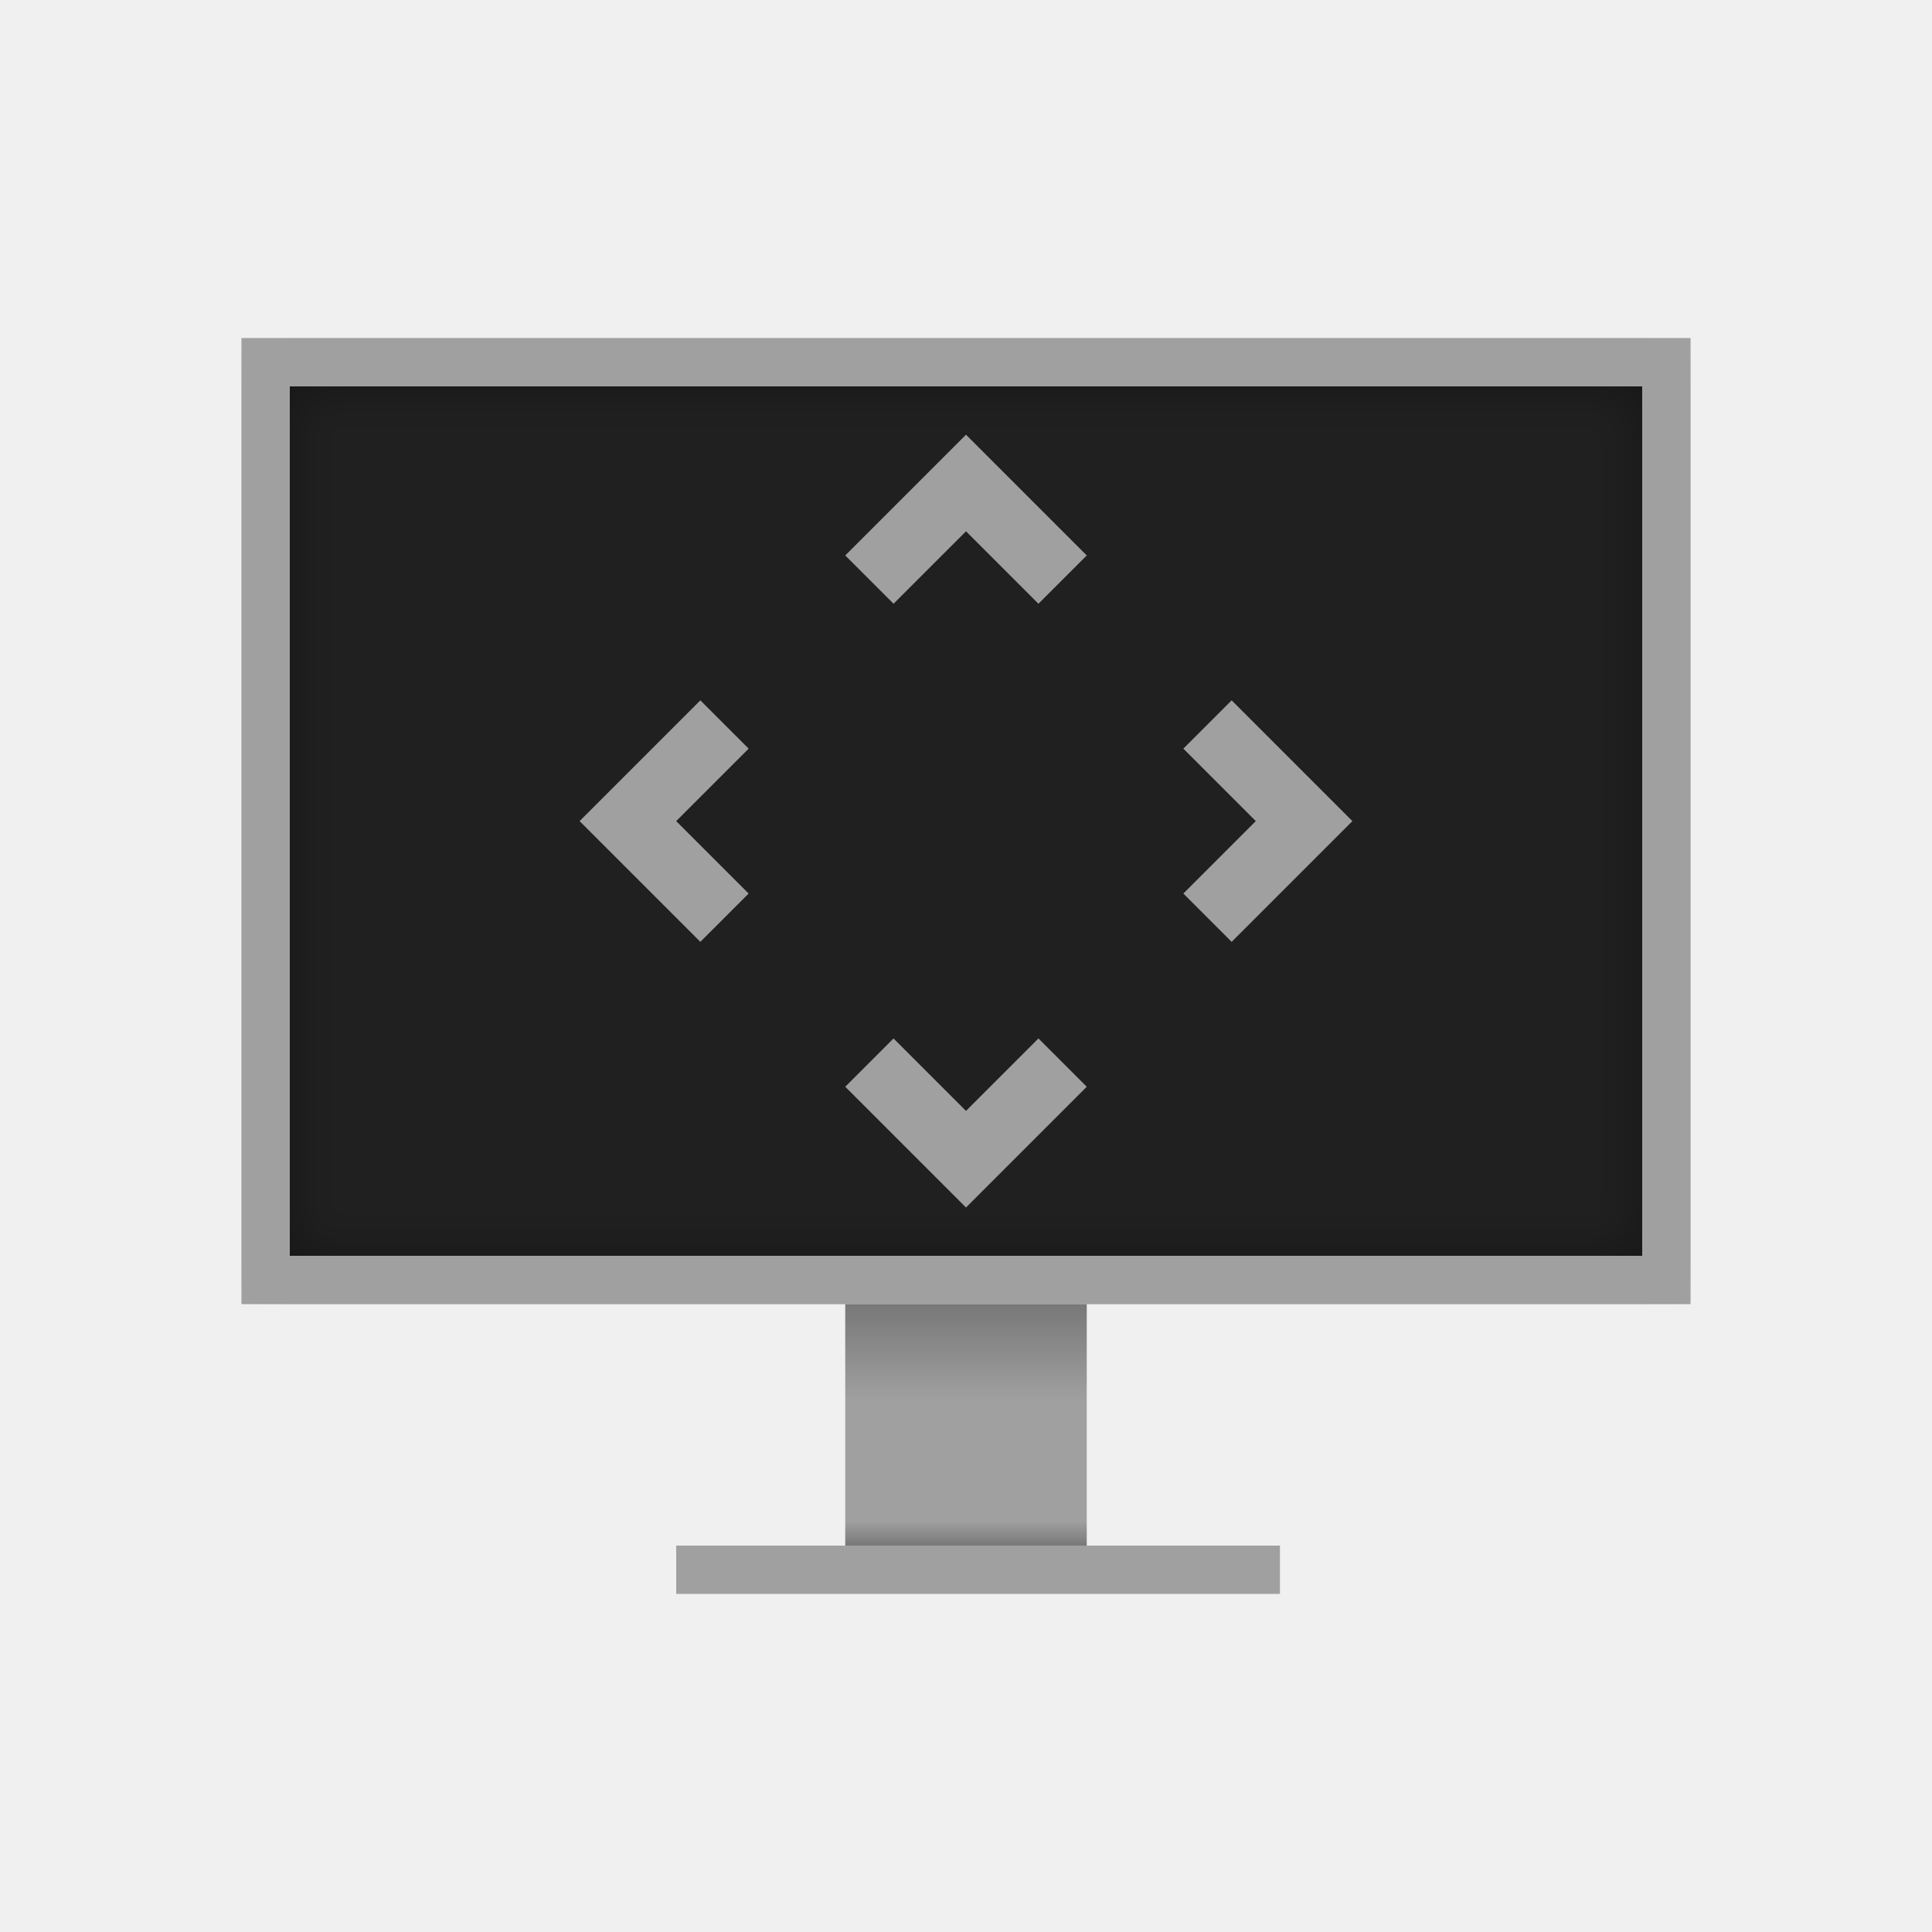
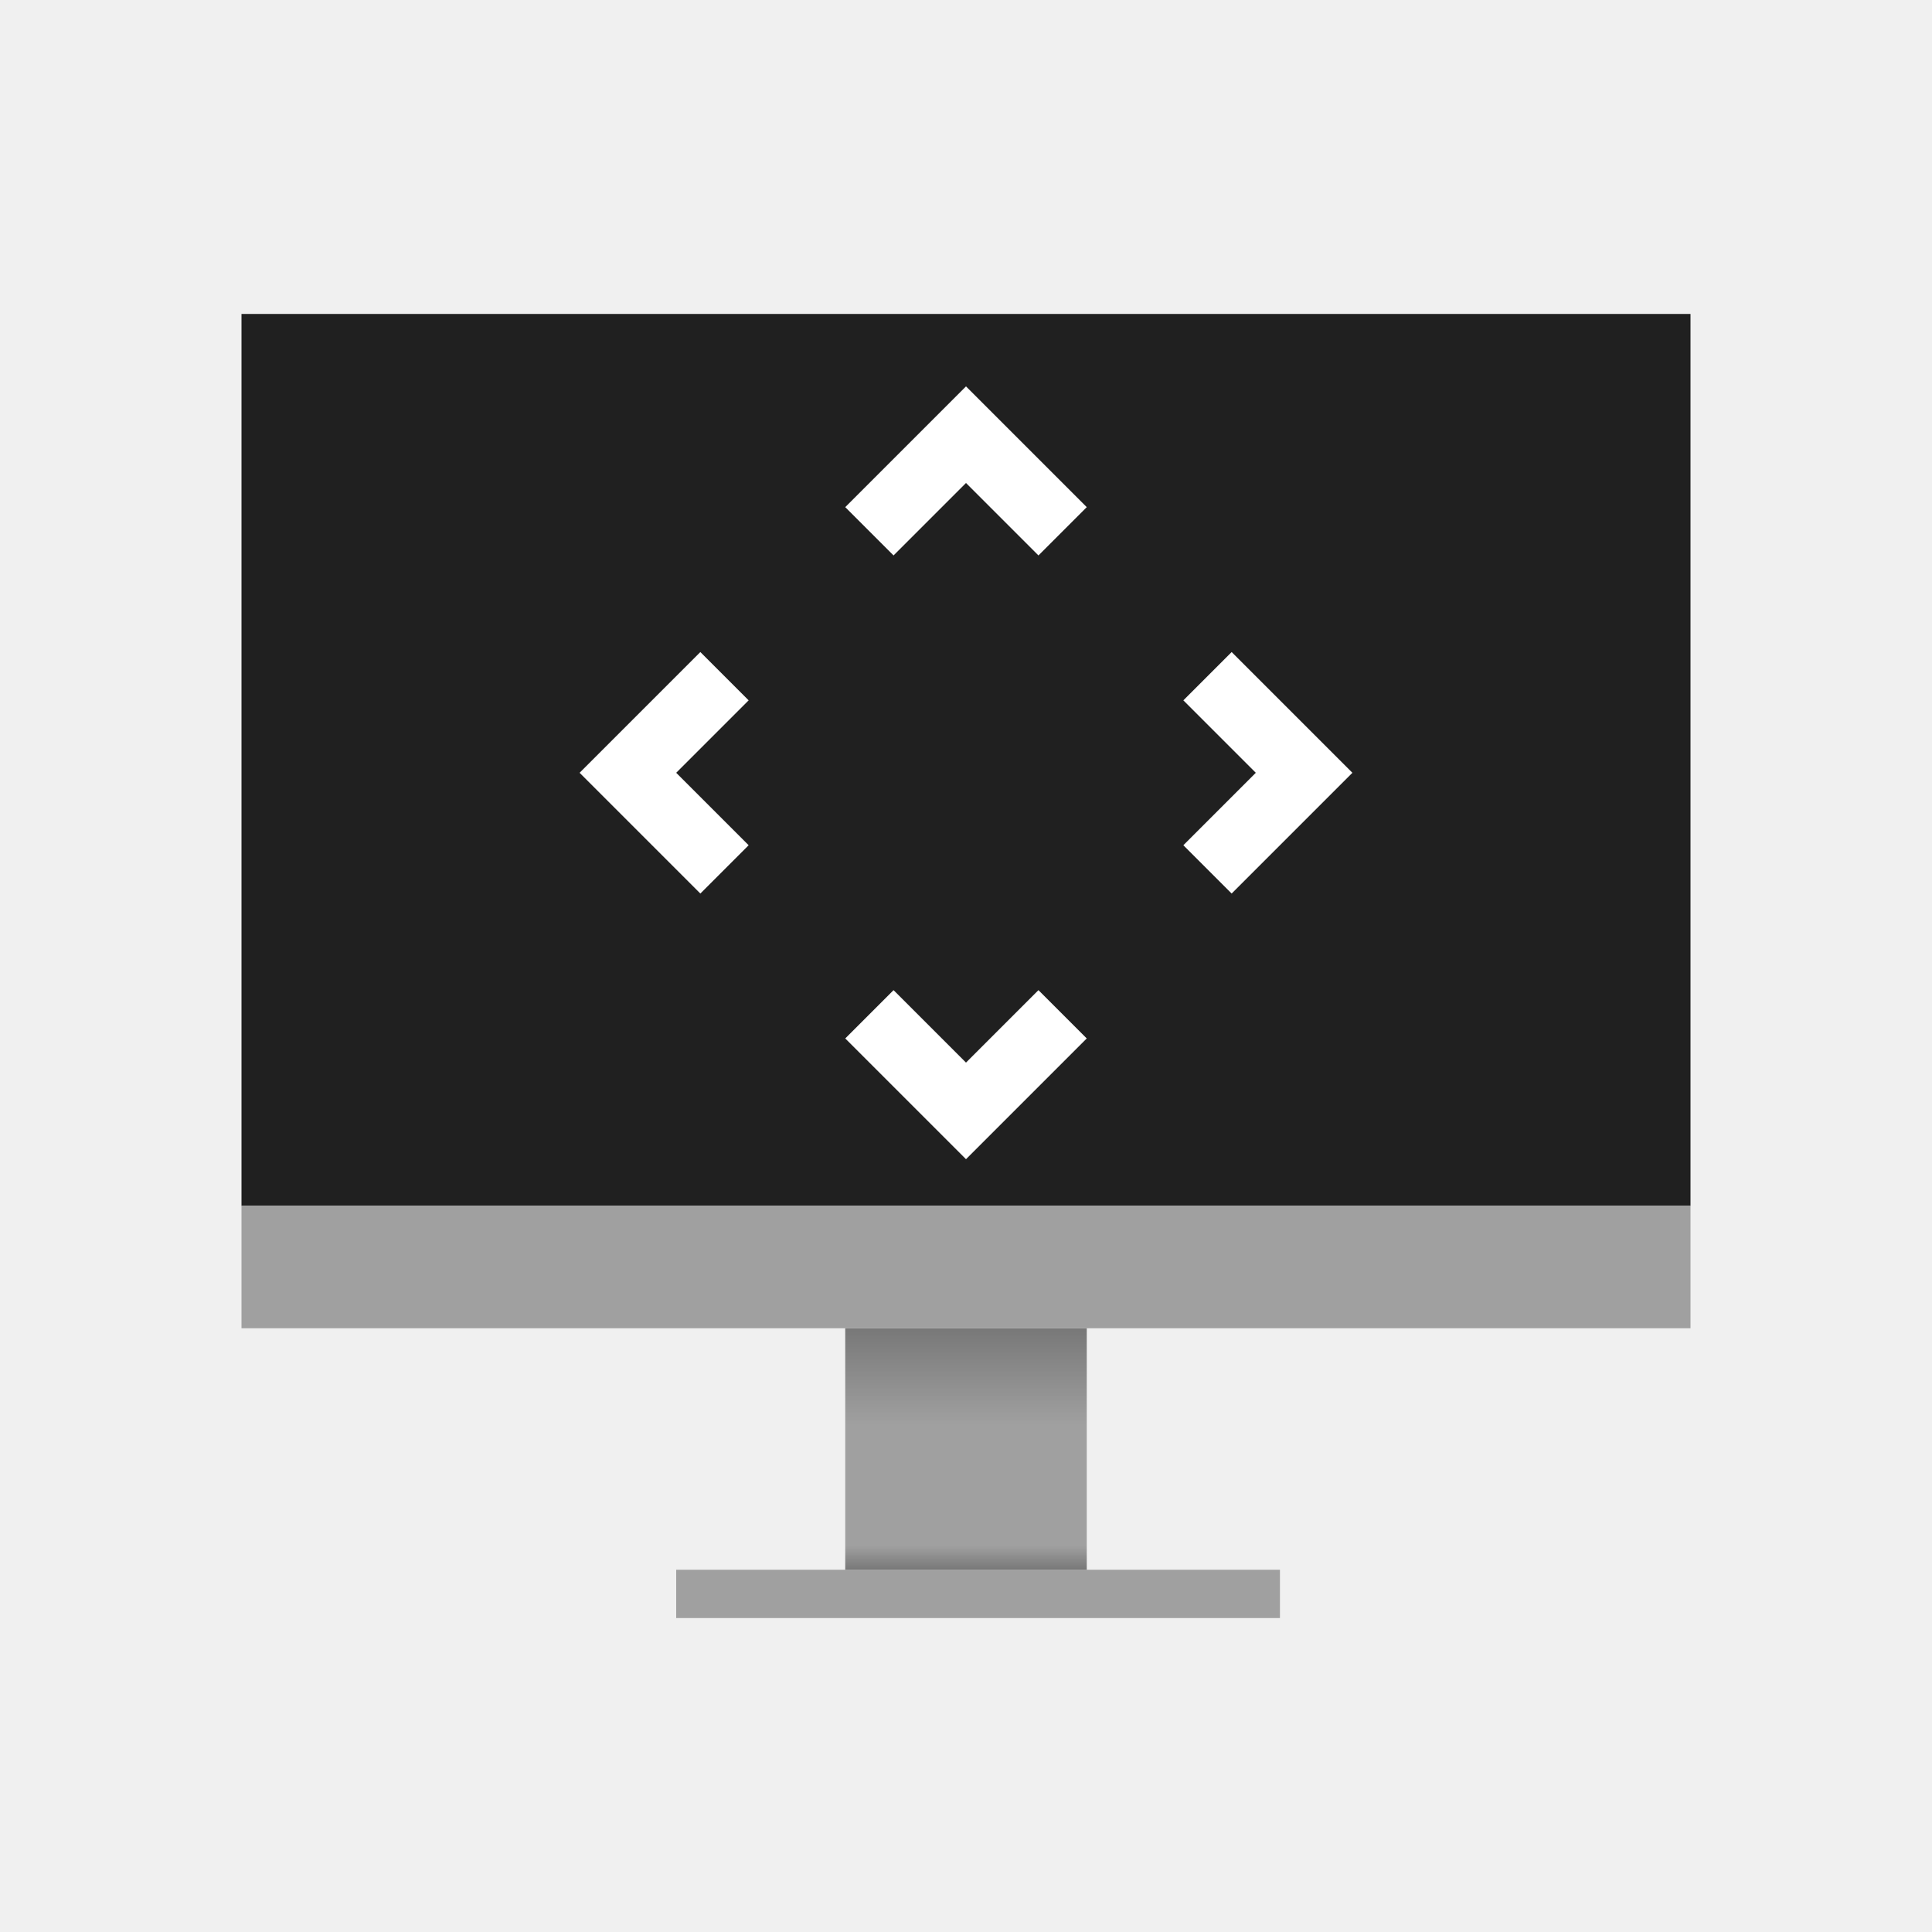
- <svg xmlns="http://www.w3.org/2000/svg" xmlns:xlink="http://www.w3.org/1999/xlink" version="1.1" id="svg2" width="80" height="80" viewBox="0 0 80 80">
+ <svg xmlns="http://www.w3.org/2000/svg" xmlns:xlink="http://www.w3.org/1999/xlink" viewBox="0 0 80 80" height="80" width="80" id="svg2" version="1.1">
  <defs id="defs6">
    <linearGradient id="linearGradient854">
-       <stop style="stop-color:#000000;stop-opacity:0.25" offset="0" id="stop850" />
-       <stop style="stop-color:#040404;stop-opacity:0" offset="1" id="stop852" />
+       <stop id="stop850" offset="0" style="stop-color:#000000;stop-opacity:0.25" />
+       <stop id="stop852" offset="1" style="stop-color:#040404;stop-opacity:0" />
    </linearGradient>
-     <linearGradient xlink:href="#linearGradient854" id="linearGradient856" x1="40" y1="50" x2="40" y2="54" gradientUnits="userSpaceOnUse" gradientTransform="matrix(1.666667,0,0,1,-26.66667,4)" />
-     <linearGradient xlink:href="#linearGradient854" id="linearGradient860" gradientUnits="userSpaceOnUse" x1="40" y1="50" x2="40" y2="54" gradientTransform="matrix(1.666667,0,0,0.25,-26.66667,-76.5)" />
-     <filter style="color-interpolation-filters:sRGB" id="filter943" x="-0.04" width="1.08" y="-0.06" height="1.12">
-       <feGaussianBlur stdDeviation="1" id="feGaussianBlur945" />
-     </filter>
-     <mask maskUnits="userSpaceOnUse" id="mask947">
-       <rect style="opacity:1;fill:#a0a0a0;fill-opacity:1;stroke-width:3.961;stroke-linecap:round;stroke-linejoin:round" id="rect949" width="60" height="40" x="10" y="5" />
+     <linearGradient gradientTransform="matrix(1.666667,0,0,1,-26.66667,5)" gradientUnits="userSpaceOnUse" y2="54" x2="40" y1="50" x1="40" id="linearGradient856" xlink:href="#linearGradient854" />
+     <linearGradient gradientTransform="matrix(1.666667,0,0,0.25,-26.66667,-77.5)" y2="54" x2="40" y1="50" x1="40" gradientUnits="userSpaceOnUse" id="linearGradient860" xlink:href="#linearGradient854" />
+     <mask id="mask947" maskUnits="userSpaceOnUse">
+       <rect y="5" x="10" height="40" width="60" id="rect949" style="opacity:1;fill:#a0a0a0;fill-opacity:1;stroke-width:3.961;stroke-linecap:round;stroke-linejoin:round" />
    </mask>
  </defs>
  <g id="g10">
-     <rect y="16" x="12" height="36" width="56" id="rect838" style="opacity:1;fill:#202020;fill-opacity:1;stroke-width:3.631;stroke-linecap:round;stroke-linejoin:round" />
-     <rect style="fill:#a0a0a0;fill-opacity:1;stroke-width:4.924;stroke-linecap:round;stroke-linejoin:round" id="rect840" width="10" height="10" x="35" y="54" />
-     <rect style="fill:#a0a0a0;fill-opacity:1;stroke-width:4.472;stroke-linecap:round;stroke-linejoin:round" id="rect842" width="25" height="2" x="28" y="64" />
-     <rect style="fill:url(#linearGradient856);fill-opacity:1;stroke-width:5.164;stroke-linecap:round;stroke-linejoin:round" id="rect848" width="10" height="4" x="35" y="54" />
-     <rect y="-64" x="35" height="1" width="10" id="rect858" style="fill:url(#linearGradient860);fill-opacity:1;stroke-width:2.582;stroke-linecap:round;stroke-linejoin:round" transform="scale(1,-1)" />
-     <path d="M 10,5 V 45 H 70 V 5 Z m 2,2 H 68 V 43 H 12 Z" style="opacity:0.5;fill:#000000;fill-opacity:1;stroke-width:3.961;stroke-linecap:round;stroke-linejoin:round;filter:url(#filter943)" id="path873" mask="url(#mask947)" transform="translate(0,9)" />
-     <path id="rect866" style="fill:#a0a0a0;fill-opacity:1;stroke-width:3.961;stroke-linecap:round;stroke-linejoin:round" d="M 10,14 V 54 H 70 V 14 Z m 2,2 H 68 V 52 H 12 Z" />
-     <path id="path3541" d="m 40,18 -5,5 2,2 3,-3 3,3 2,-2 z" style="fill:#a0a0a0;fill-opacity:1" />
-     <path style="fill:#a0a0a0;fill-opacity:1" d="m 40,50 -5,-5 2,-2 3,3 3,-3 2,2 z" id="path3543" />
-     <path d="m 56,34 -5,-5 -2,2 3,3 -3,3 2,2 z m -25,-3 -2,-2 -5,5 5,5 2,-2 -3,-3 z" style="fill:#a0a0a0;fill-opacity:1" id="path3559" />
+     <rect style="opacity:1;fill:#202020;fill-opacity:1;stroke-width:3.806;stroke-linecap:round;stroke-linejoin:round" id="rect838" width="60" height="36.93" x="10" y="13" />
+     <rect y="55" x="35" height="10" width="10" id="rect840" style="fill:#a0a0a0;fill-opacity:1;stroke-width:4.924;stroke-linecap:round;stroke-linejoin:round" />
+     <rect y="65" x="28" height="2" width="25" id="rect842" style="fill:#a0a0a0;fill-opacity:1;stroke-width:4.472;stroke-linecap:round;stroke-linejoin:round" />
+     <rect y="55" x="35" height="4" width="10" id="rect848" style="fill:url(#linearGradient856);fill-opacity:1;stroke-width:5.164;stroke-linecap:round;stroke-linejoin:round" />
+     <rect transform="scale(1,-1)" style="fill:url(#linearGradient860);fill-opacity:1;stroke-width:2.582;stroke-linecap:round;stroke-linejoin:round" id="rect858" width="10" height="1" x="35" y="-65" />
+     <rect style="fill:#a0a0a0;fill-opacity:1;stroke-width:11.031;stroke-linecap:round;stroke-linejoin:round" id="rect847" width="60" height="5.07" x="10" y="49.93" />
+     <path id="path3541" d="m 40,16 -5,5 2,2 3,-3 3,3 2,-2 z" style="fill:#ffffff;fill-opacity:1" />
+     <path style="fill:#ffffff;fill-opacity:1" d="m 40,48 -5,-5 2,-2 3,3 3,-3 2,2 z" id="path3543" />
+     <path d="m 56,32 -5,-5 -2,2 3,3 -3,3 2,2 z m -25,-3 -2,-2 -5,5 5,5 2,-2 -3,-3 z" style="fill:#ffffff;fill-opacity:1" id="path3559" />
  </g>
</svg>
